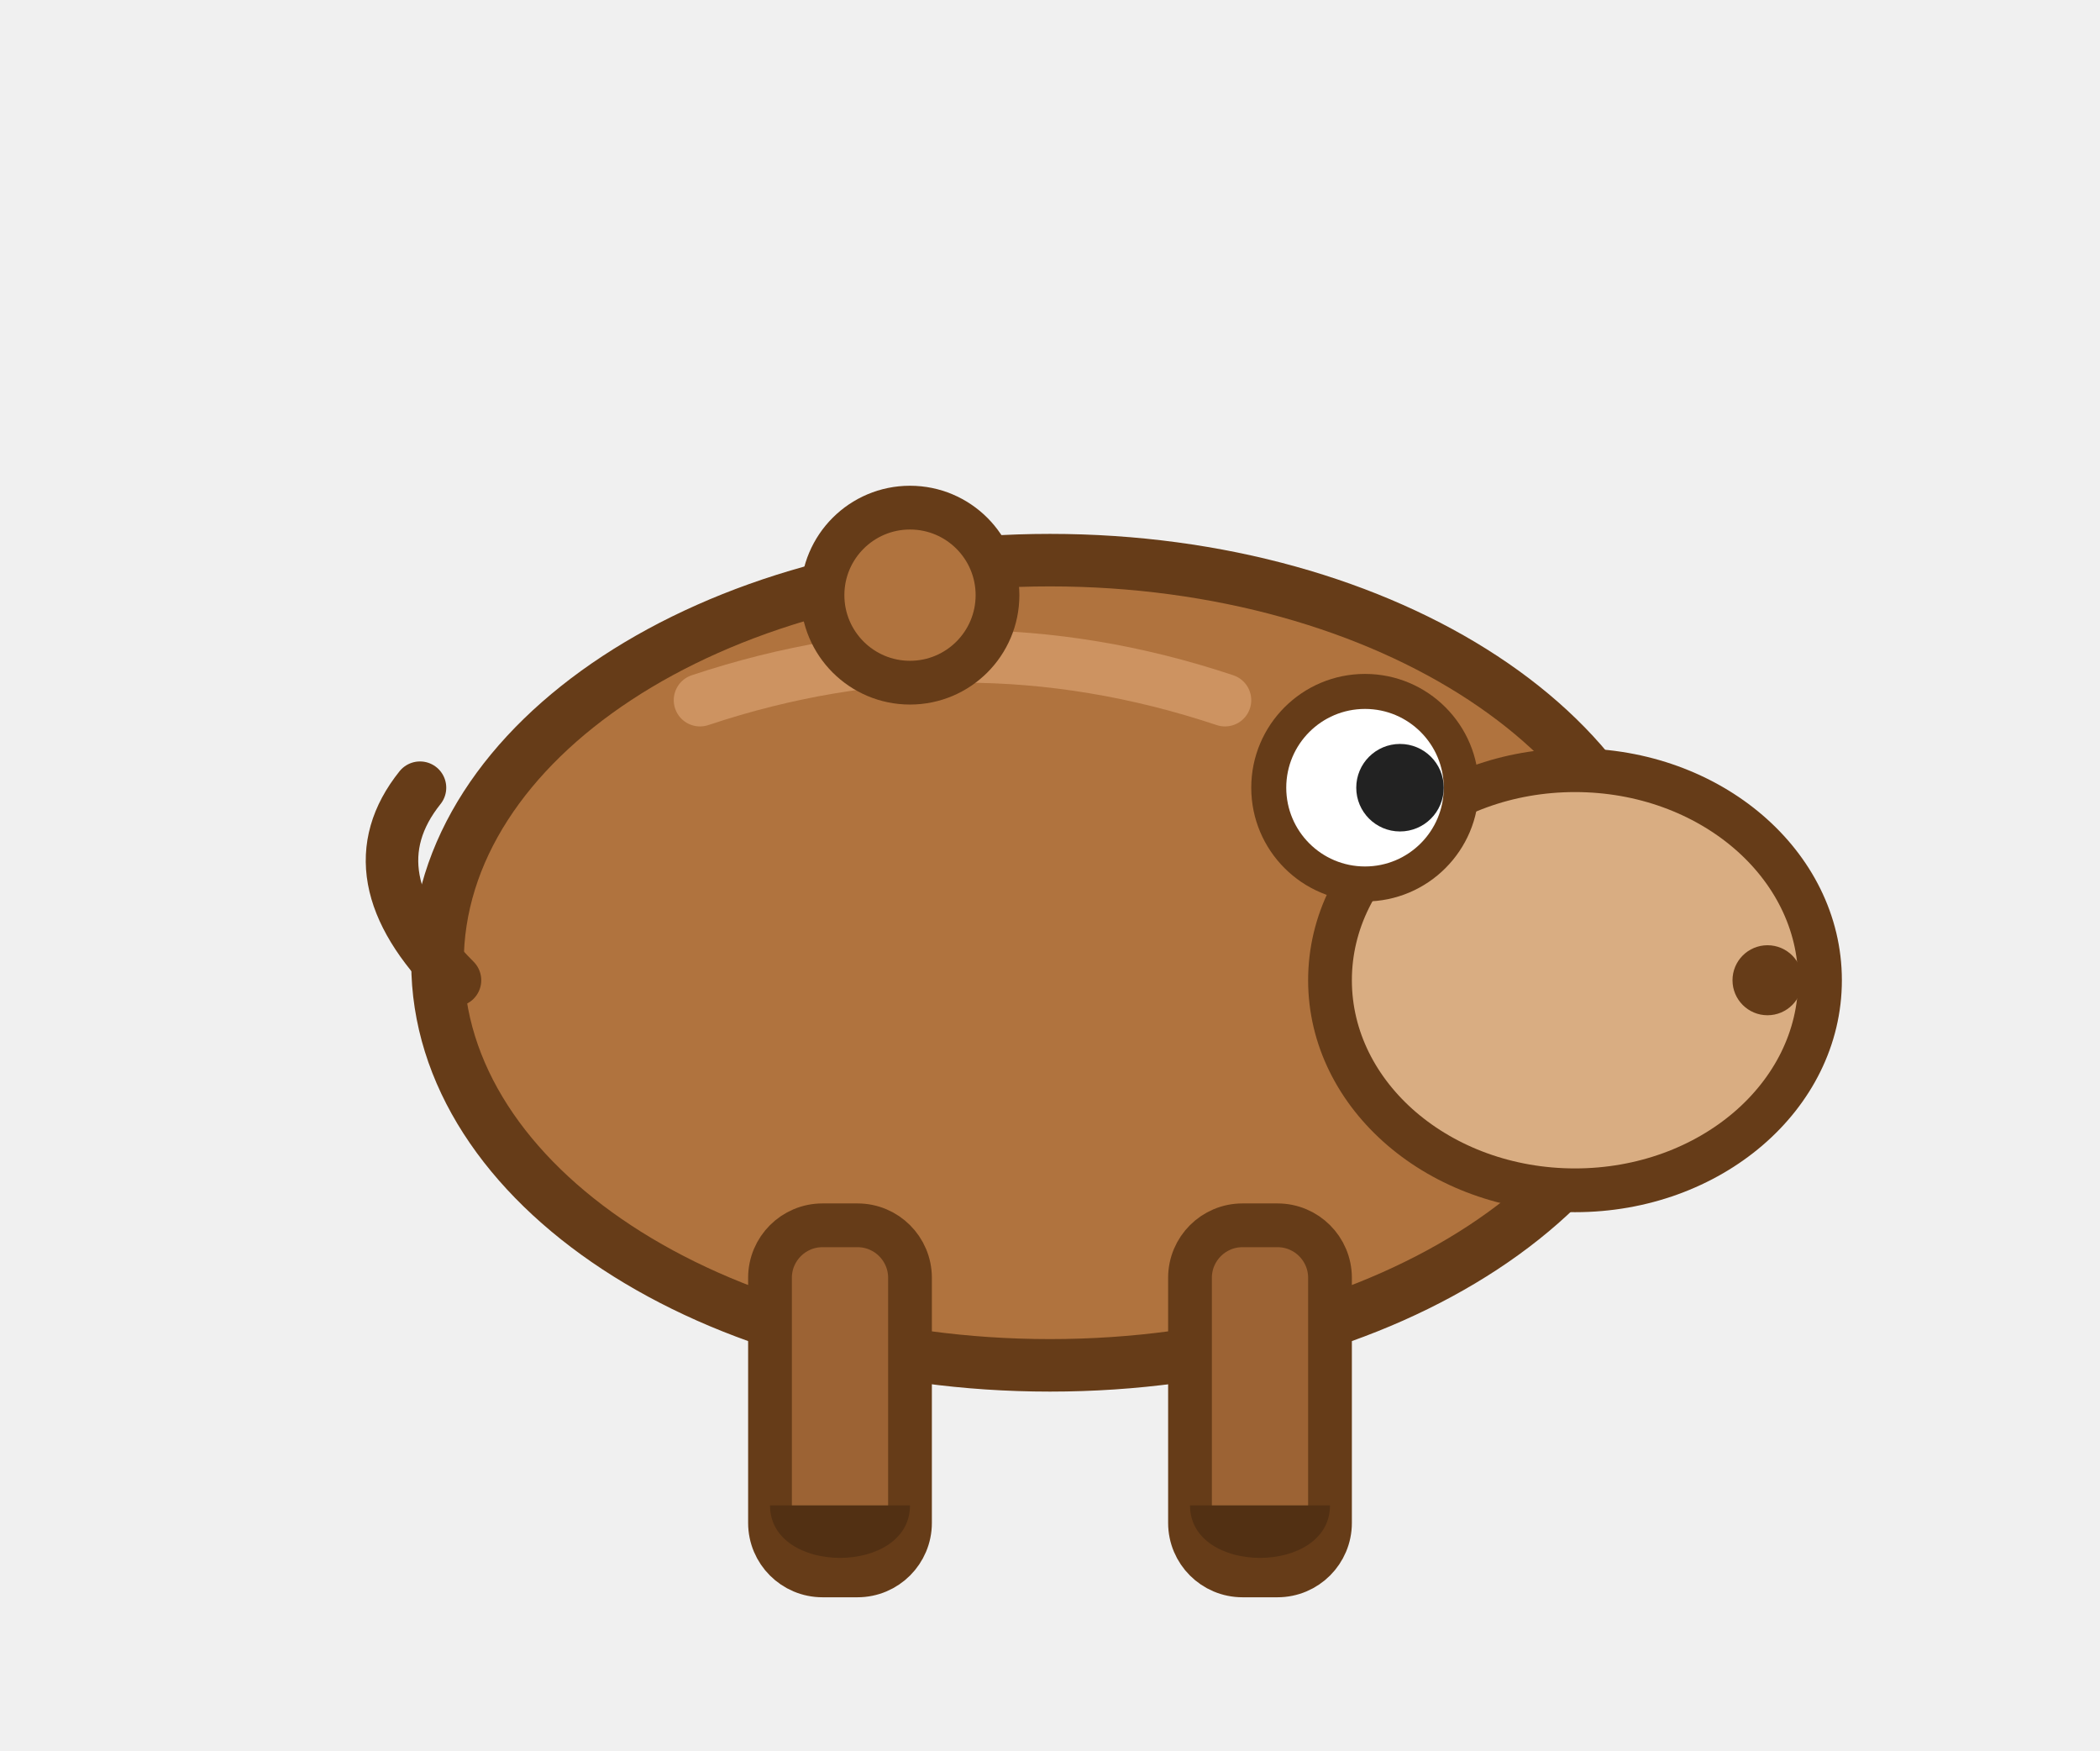
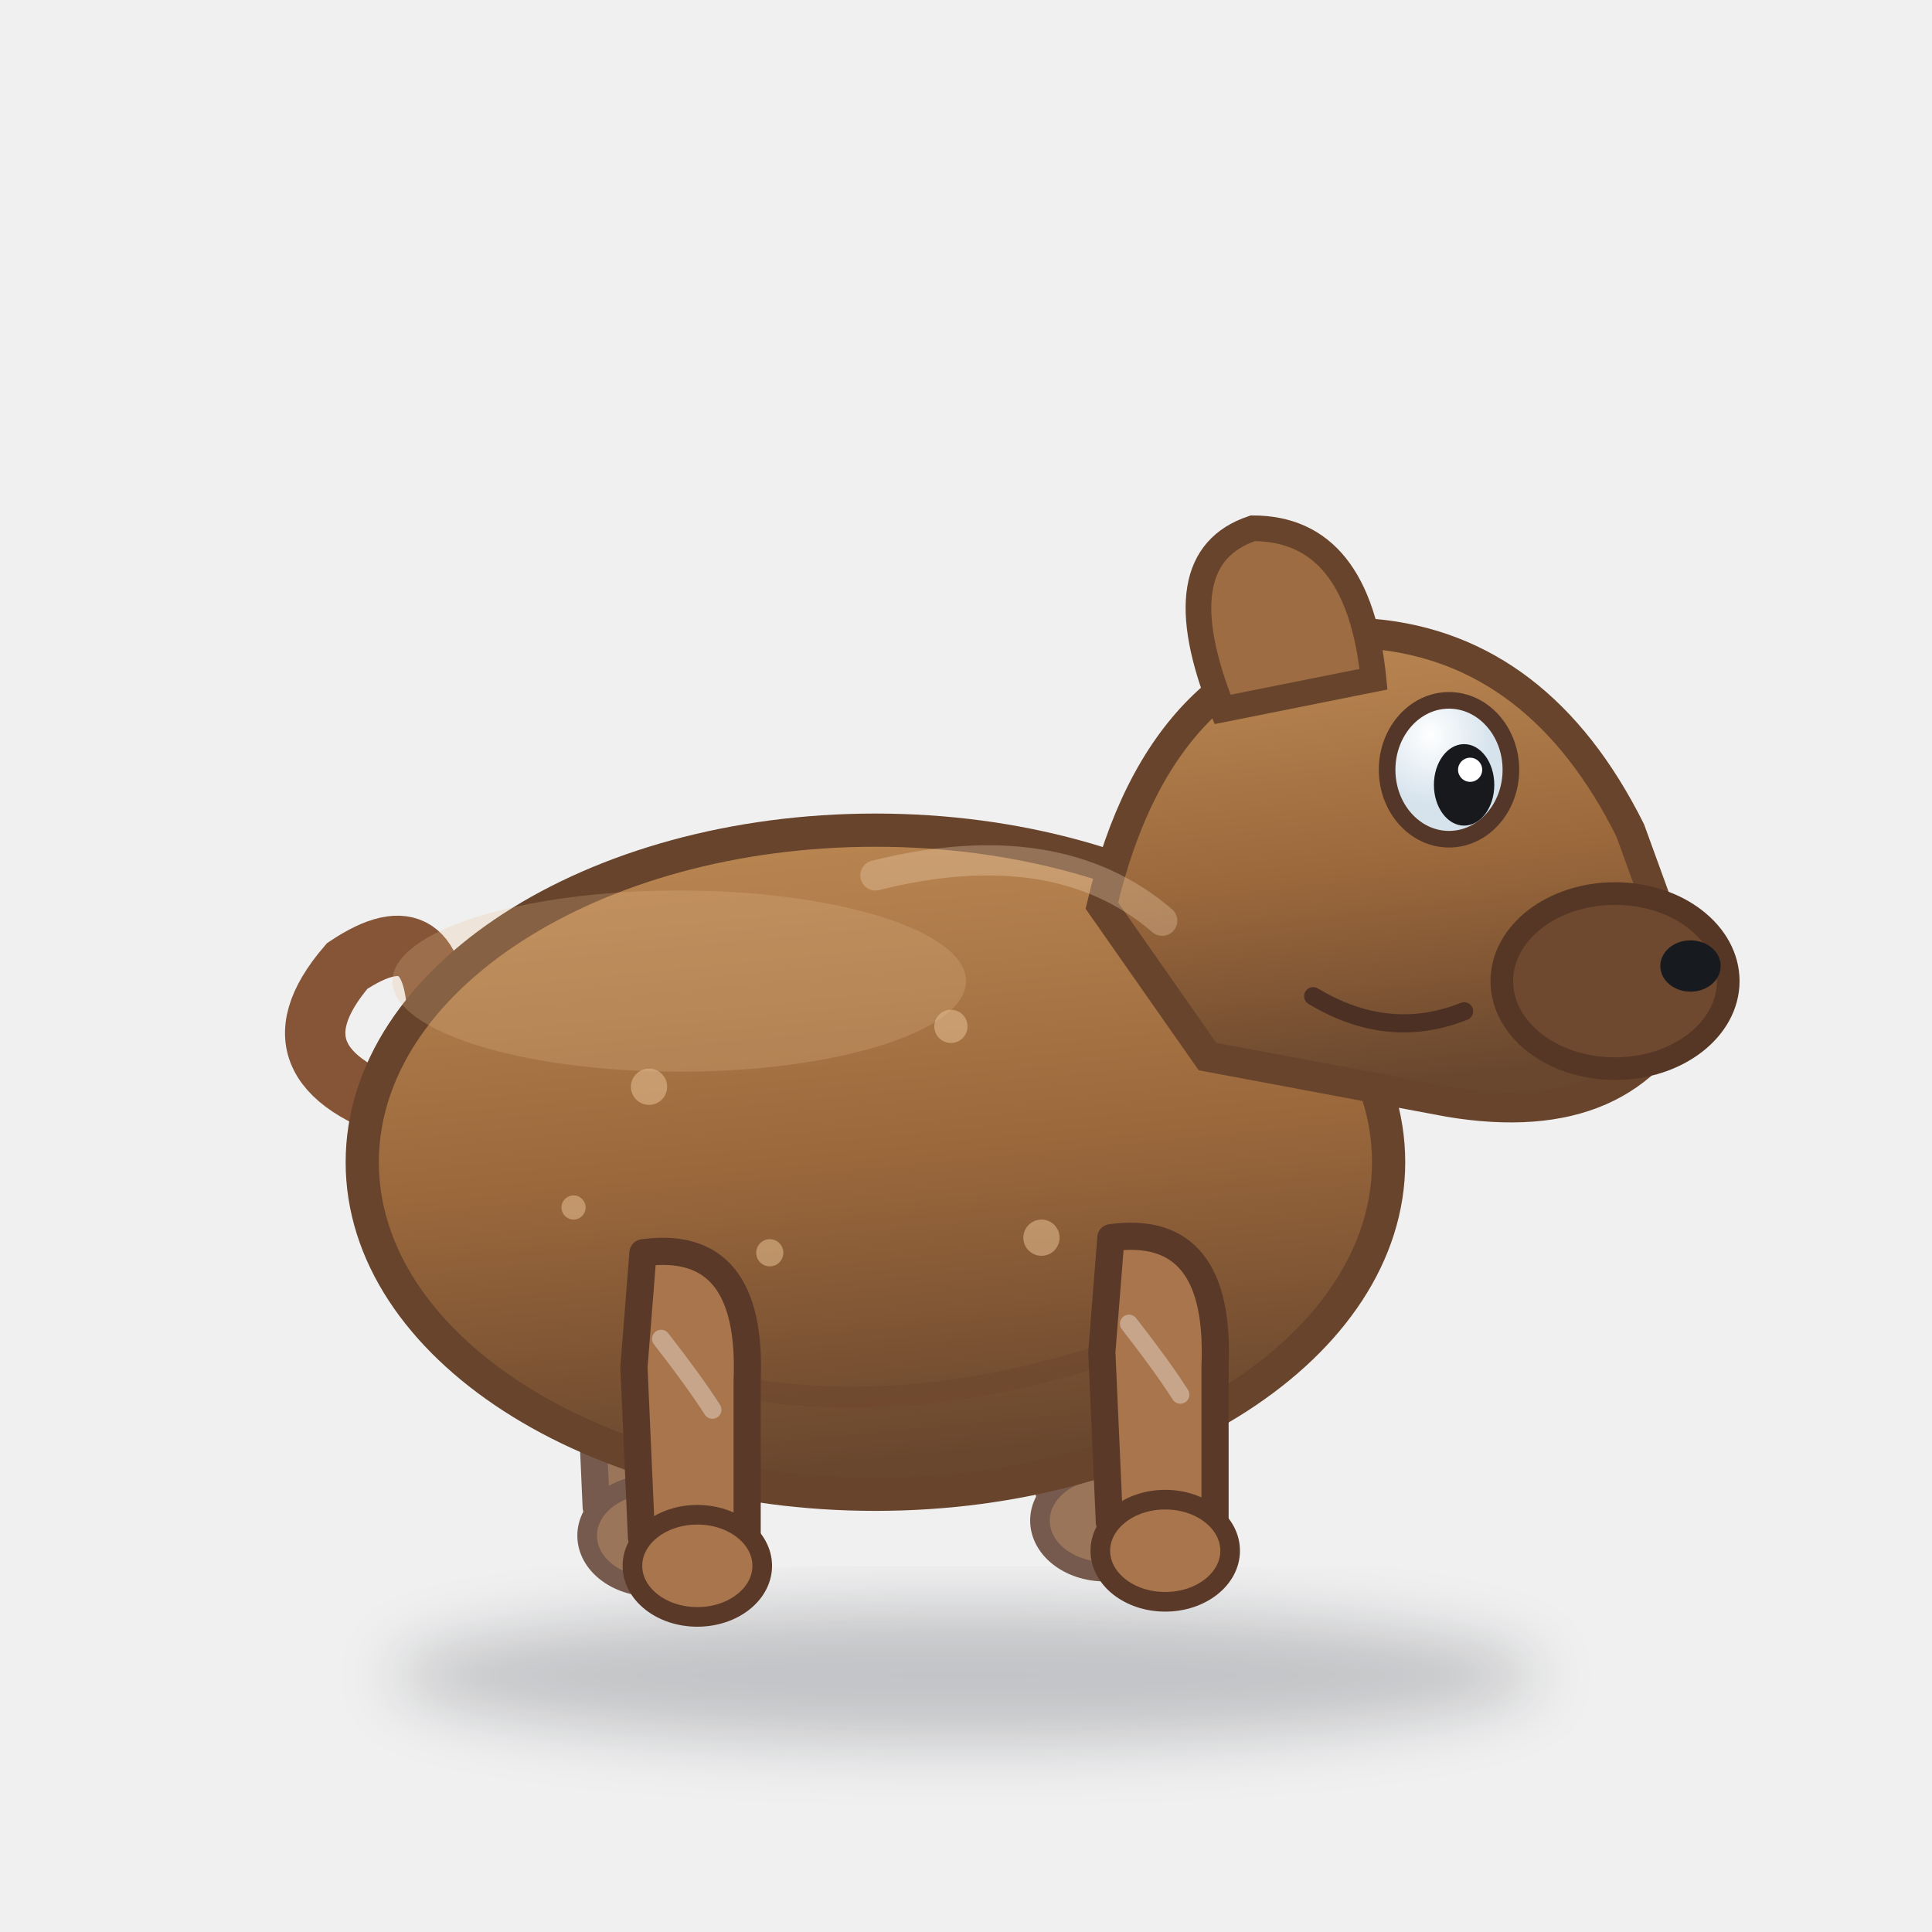
- <svg xmlns="http://www.w3.org/2000/svg" viewBox="0 0 120 100" width="120" height="100">
-   <ellipse cx="60" cy="55" rx="35" ry="23" fill="#b0733e" stroke="#663c18" stroke-width="3" />
-   <path d="M 40 40 Q 55 35 70 40" stroke="#d49b6a" stroke-width="3" fill="none" stroke-linecap="round" opacity="0.8" />
-   <path d="M 26 56 Q 20 50 24 45" stroke="#663c18" stroke-width="3" fill="none" stroke-linecap="round" />
-   <circle cx="52" cy="34" r="5" fill="#b0733e" stroke="#663c18" stroke-width="2.5" />
-   <ellipse cx="90" cy="56" rx="14" ry="12" fill="#d9ad82" stroke="#663c18" stroke-width="2.5" />
-   <circle cx="78" cy="45" r="5.5" fill="#fff" stroke="#663c18" stroke-width="2" />
-   <circle cx="80" cy="45" r="2.5" fill="#222" />
-   <circle cx="101" cy="56" r="2" fill="#663c18" />
-   <rect x="44" y="70" width="8" height="20" rx="3" fill="#9c6334" stroke="#663c18" stroke-width="2.5" />
-   <rect x="68" y="70" width="8" height="20" rx="3" fill="#9c6334" stroke="#663c18" stroke-width="2.5" />
-   <path d="M 44 86 c 0 4 8 4 8 0 Z" fill="#523013" />
-   <path d="M 68 86 c 0 4 8 4 8 0 Z" fill="#523013" />
+ <svg xmlns="http://www.w3.org/2000/svg" width="128" height="128" viewBox="0 0 128 128" role="img" aria-label="Kapibara idle">
+   <defs>
+     <linearGradient id="groundShade" x1="0" y1="0" x2="0" y2="1">
+       <stop offset="0" stop-color="#1b2430" stop-opacity=".03" />
+       <stop offset="1" stop-color="#111827" stop-opacity=".24" />
+     </linearGradient>
+     <linearGradient id="pinkBody" x1="0" y1="0" x2=".1" y2="1">
+       <stop stop-color="#ffb7c7" />
+       <stop offset=".58" stop-color="#f58fa8" />
+       <stop offset="1" stop-color="#d96383" />
+     </linearGradient>
+     <linearGradient id="brownBody" x1="0" y1="0" x2=".15" y2="1">
+       <stop stop-color="#bd8a55" />
+       <stop offset=".55" stop-color="#9b683c" />
+       <stop offset="1" stop-color="#69472e" />
+     </linearGradient>
+     <linearGradient id="horseBody" x1="0" y1="0" x2=".1" y2="1">
+       <stop stop-color="#d89a57" />
+       <stop offset=".52" stop-color="#a96a39" />
+       <stop offset="1" stop-color="#754529" />
+     </linearGradient>
+     <linearGradient id="grayBody" x1="0" y1="0" x2="0" y2="1">
+       <stop stop-color="#c1c9ce" />
+       <stop offset=".55" stop-color="#909ba2" />
+       <stop offset="1" stop-color="#68737c" />
+     </linearGradient>
+     <linearGradient id="penguinBody" x1="0" y1="0" x2="0" y2="1">
+       <stop stop-color="#3d4a5d" />
+       <stop offset=".5" stop-color="#202b3a" />
+       <stop offset="1" stop-color="#111923" />
+     </linearGradient>
+     <linearGradient id="belly" x1="0" y1="0" x2="0" y2="1">
+       <stop stop-color="#fffef4" />
+       <stop offset="1" stop-color="#e7e8e2" />
+     </linearGradient>
+     <linearGradient id="hoof" x1="0" y1="0" x2="0" y2="1">
+       <stop stop-color="#695246" />
+       <stop offset="1" stop-color="#30262b" />
+     </linearGradient>
+     <radialGradient id="eyeGlow" cx="35%" cy="25%">
+       <stop stop-color="#ffffff" />
+       <stop offset="1" stop-color="#d6e3ed" />
+     </radialGradient>
+     <filter id="softShadow" x="-30%" y="-30%" width="160%" height="180%">
+       <feGaussianBlur stdDeviation="2" />
+     </filter>
+   </defs>
+   <g transform="translate(0 0)">
+     <ellipse cx="64" cy="111" rx="38" ry="4.5" fill="#101820" opacity=".2" filter="url(#softShadow)" />
+     <g transform="rotate(0 43 82)" opacity=".82">
+       <path d="M 39.6 81 Q 46.9 80 46.5 89.52 L 46.5 99.86 Q 43 105.56 39.5 99.86 L 39.0 88.58 Z" fill="#895a38" stroke="#5a3929" stroke-width="1.8" stroke-linejoin="round" />
+       <ellipse cx="43.2" cy="101.74" rx="4.3" ry="3.384" fill="#895a38" stroke="#5a3929" stroke-width="1.3" />
+       <path d="M 40.8 86.7 Q 43 89.52 44.2 91.4" fill="none" stroke="#ffffff" stroke-opacity=".35" stroke-width="1.2" stroke-linecap="round" />
+     </g>
+     <g transform="rotate(0 73 81)" opacity=".82">
+       <path d="M 69.6 80 Q 76.9 79 76.5 88.52 L 76.5 98.86 Q 73 104.56 69.5 98.86 L 69.0 87.58 Z" fill="#895a38" stroke="#5a3929" stroke-width="1.8" stroke-linejoin="round" />
+       <ellipse cx="73.2" cy="100.74" rx="4.3" ry="3.384" fill="#895a38" stroke="#5a3929" stroke-width="1.3" />
+       <path d="M 70.8 85.7 Q 73 88.52 74.2 90.4" fill="none" stroke="#ffffff" stroke-opacity=".35" stroke-width="1.2" stroke-linecap="round" />
+     </g>
+     <path d="M 28 74 Q 17 71 23 64 Q 29 60 29 68" fill="none" stroke="#865537" stroke-width="4" stroke-linecap="round" />
+     <ellipse cx="58" cy="77" rx="34" ry="22" fill="url(#brownBody)" stroke="#68442c" stroke-width="2.2" />
+     <ellipse cx="45" cy="65" rx="19" ry="6" fill="#e6bd8d" opacity=".24" />
+     <path d="M 42 90 Q 58 96 78 88" fill="none" stroke="#6f482d" stroke-width="1.4" opacity=".75" />
+     <path d="M 73 60 Q 77 43 91 42 Q 102 43 108 55 L 112 66 Q 108 75 96 73 L 80 70 Z" fill="url(#brownBody)" stroke="#68442c" stroke-width="2" />
+     <ellipse cx="107" cy="65" rx="7.5" ry="5.8" fill="#6f492f" stroke="#563725" stroke-width="1.5" />
+     <ellipse cx="112" cy="64" rx="2" ry="1.7" fill="#171b20" />
+     <path d="M 81 47 Q 77 37 83 35 Q 90 35 91 45 Z" fill="#9d6c43" stroke="#68442c" stroke-width="1.7" />
+     <ellipse cx="96" cy="51" rx="4.1" ry="4.6" fill="url(#eyeGlow)" stroke="#543729" stroke-width="1.1" />
+     <ellipse cx="97" cy="52" rx="2" ry="2.7" fill="#17191d" />
+     <circle cx="97.4" cy="51" r=".8" fill="#fff" />
+     <path d="M 87 66 Q 92 69 97 67" stroke="#4b3023" stroke-width="1.2" fill="none" stroke-linecap="round" />
+     <g fill="#e5bf92" opacity=".55">
+       <circle cx="43" cy="72" r="1.2" />
+       <circle cx="51" cy="83" r=".9" />
+       <circle cx="63" cy="68" r="1.1" />
+       <circle cx="69" cy="82" r="1.2" />
+       <circle cx="38" cy="80" r=".8" />
+     </g>
+     <g transform="rotate(0 46 84)" opacity="1">
+       <path d="M 42.6 83 Q 49.9 82 49.5 91.52 L 49.5 101.86 Q 46 107.56 42.5 101.86 L 42.0 90.58 Z" fill="#a8754c" stroke="#5a3929" stroke-width="1.8" stroke-linejoin="round" />
+       <ellipse cx="46.2" cy="103.74" rx="4.3" ry="3.384" fill="#a8754c" stroke="#5a3929" stroke-width="1.3" />
+       <path d="M 43.8 88.7 Q 46 91.52 47.2 93.4" fill="none" stroke="#ffffff" stroke-opacity=".35" stroke-width="1.2" stroke-linecap="round" />
+     </g>
+     <g transform="rotate(0 77 83)" opacity="1">
+       <path d="M 73.6 82 Q 80.9 81 80.5 90.52 L 80.5 100.86 Q 77 106.56 73.5 100.86 L 73.0 89.58 Z" fill="#a8754c" stroke="#5a3929" stroke-width="1.8" stroke-linejoin="round" />
+       <ellipse cx="77.2" cy="102.74" rx="4.3" ry="3.384" fill="#a8754c" stroke="#5a3929" stroke-width="1.3" />
+       <path d="M 74.8 87.7 Q 77 90.52 78.2 92.4" fill="none" stroke="#ffffff" stroke-opacity=".35" stroke-width="1.2" stroke-linecap="round" />
+     </g>
+     <path d="M 58 58 Q 70 55 77 61" fill="none" stroke="#f7dfbb" stroke-width="2" opacity=".3" stroke-linecap="round" />
+   </g>
</svg>
